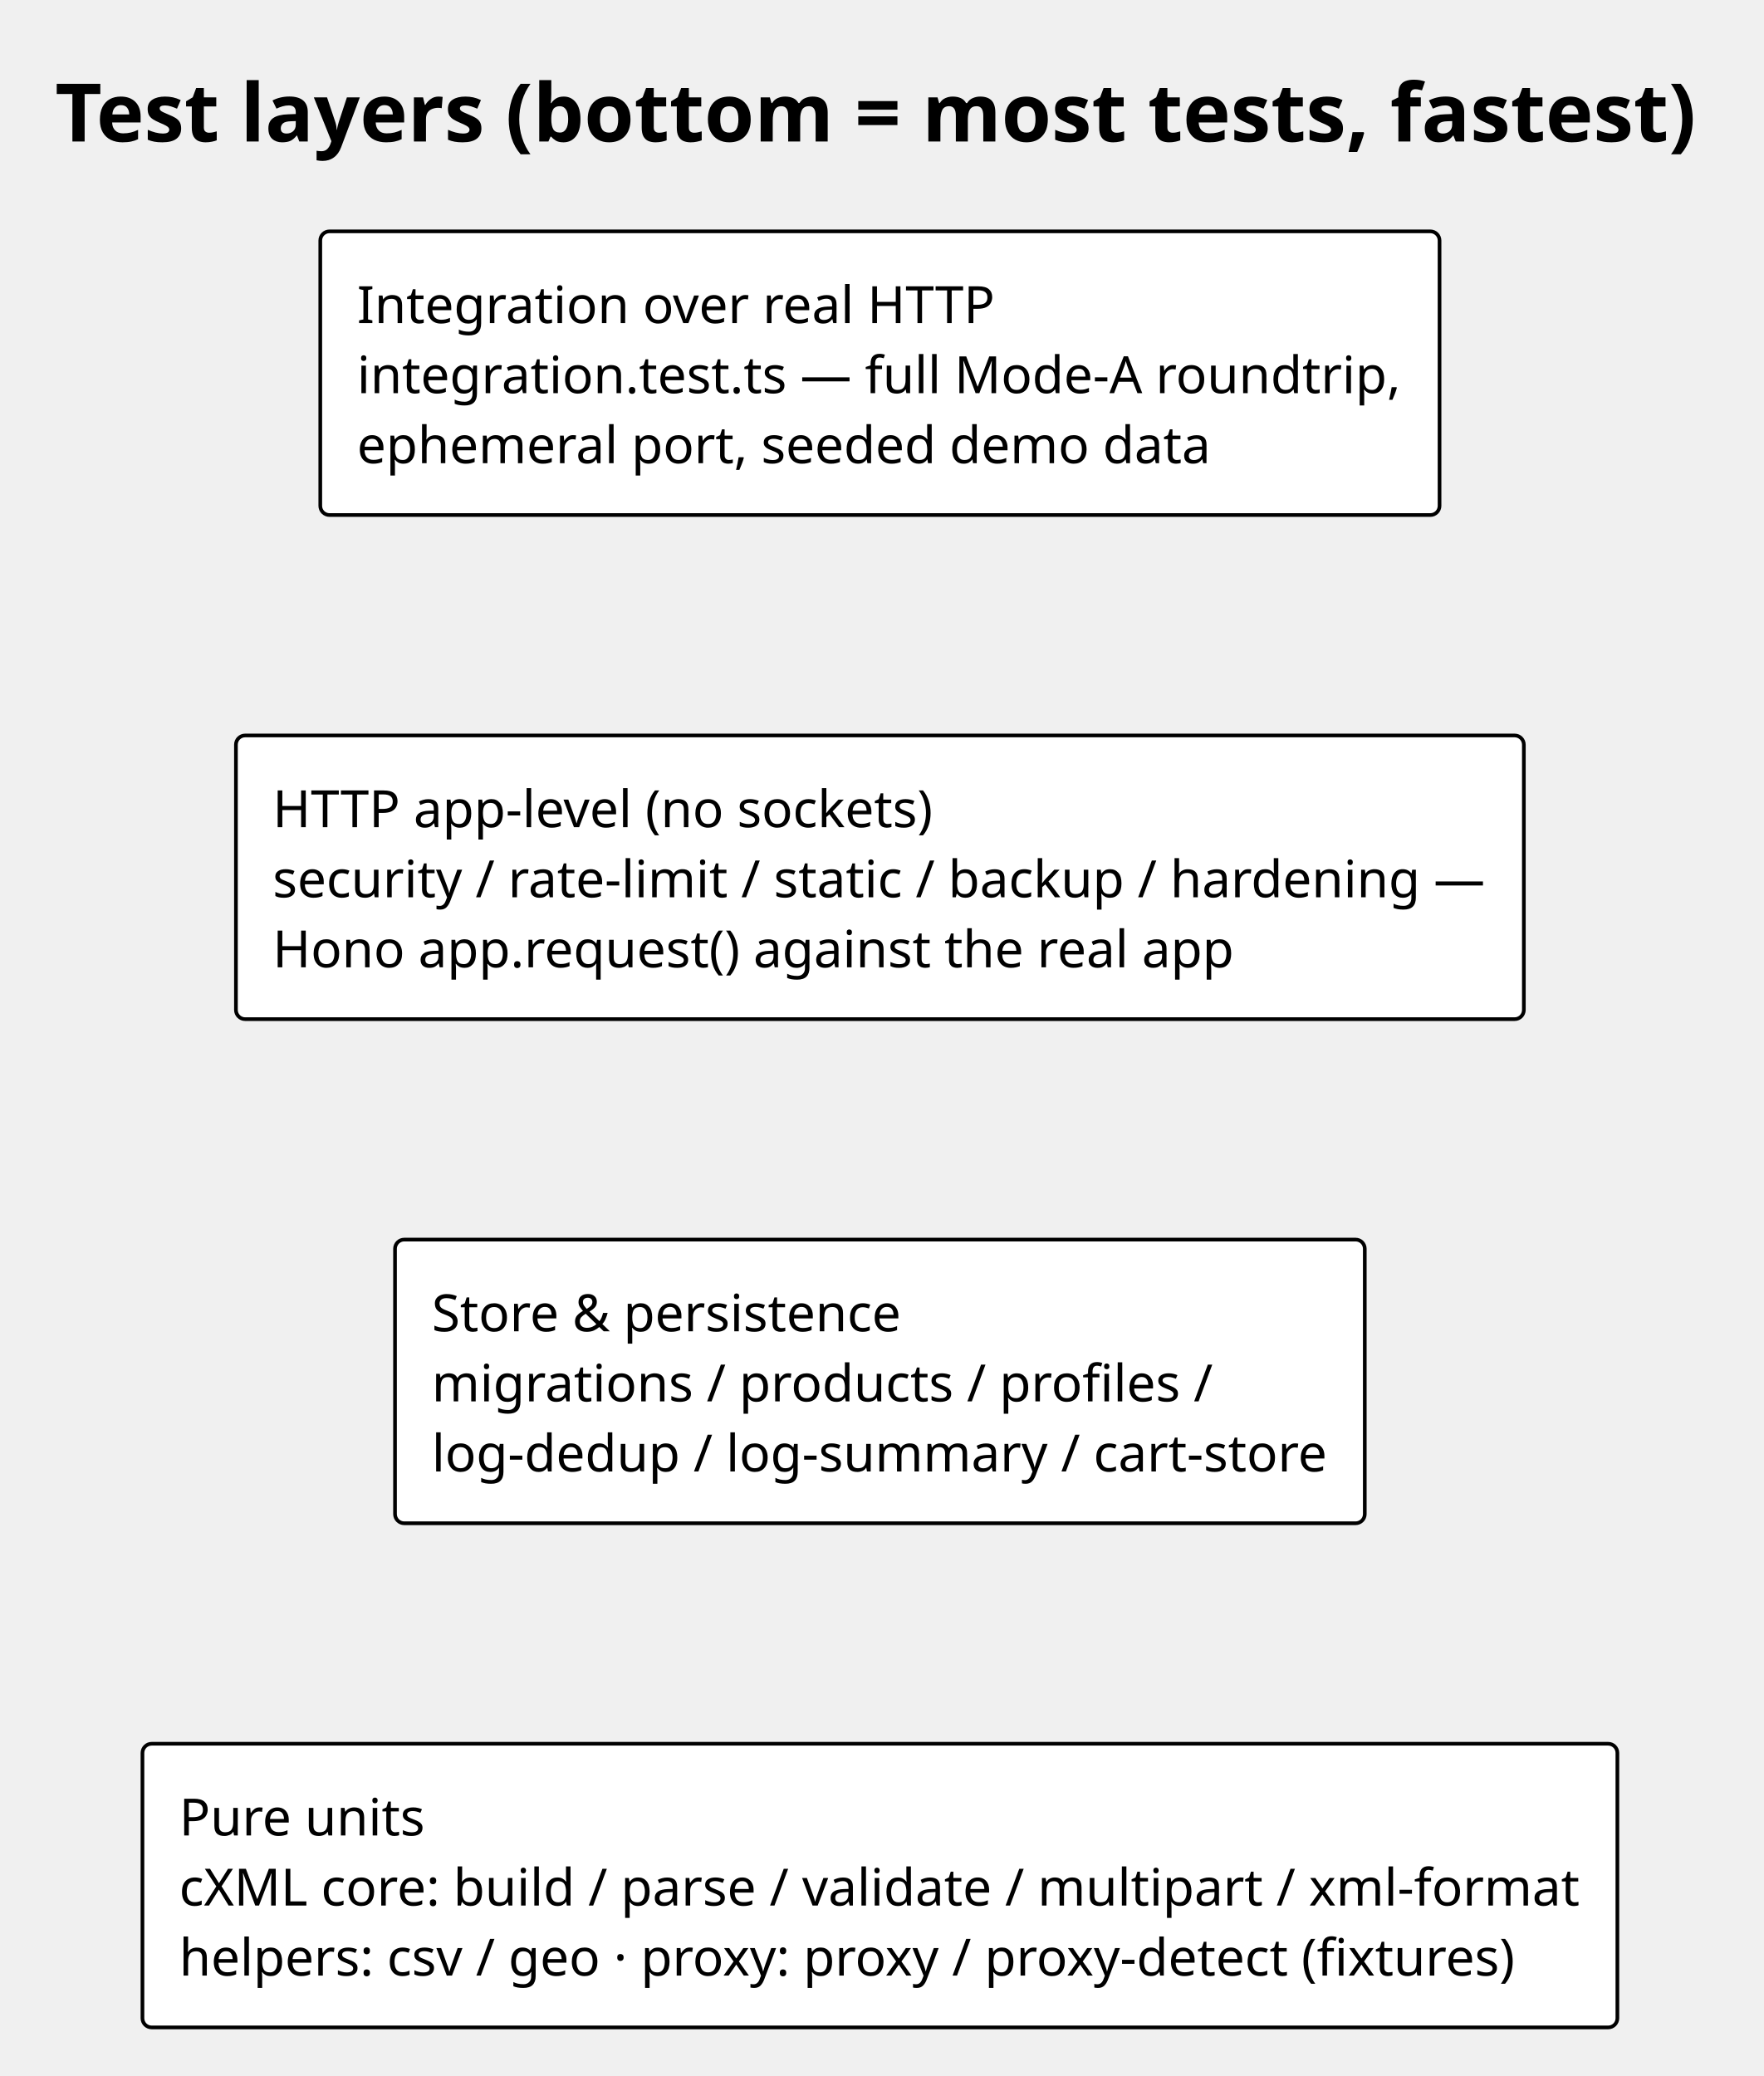
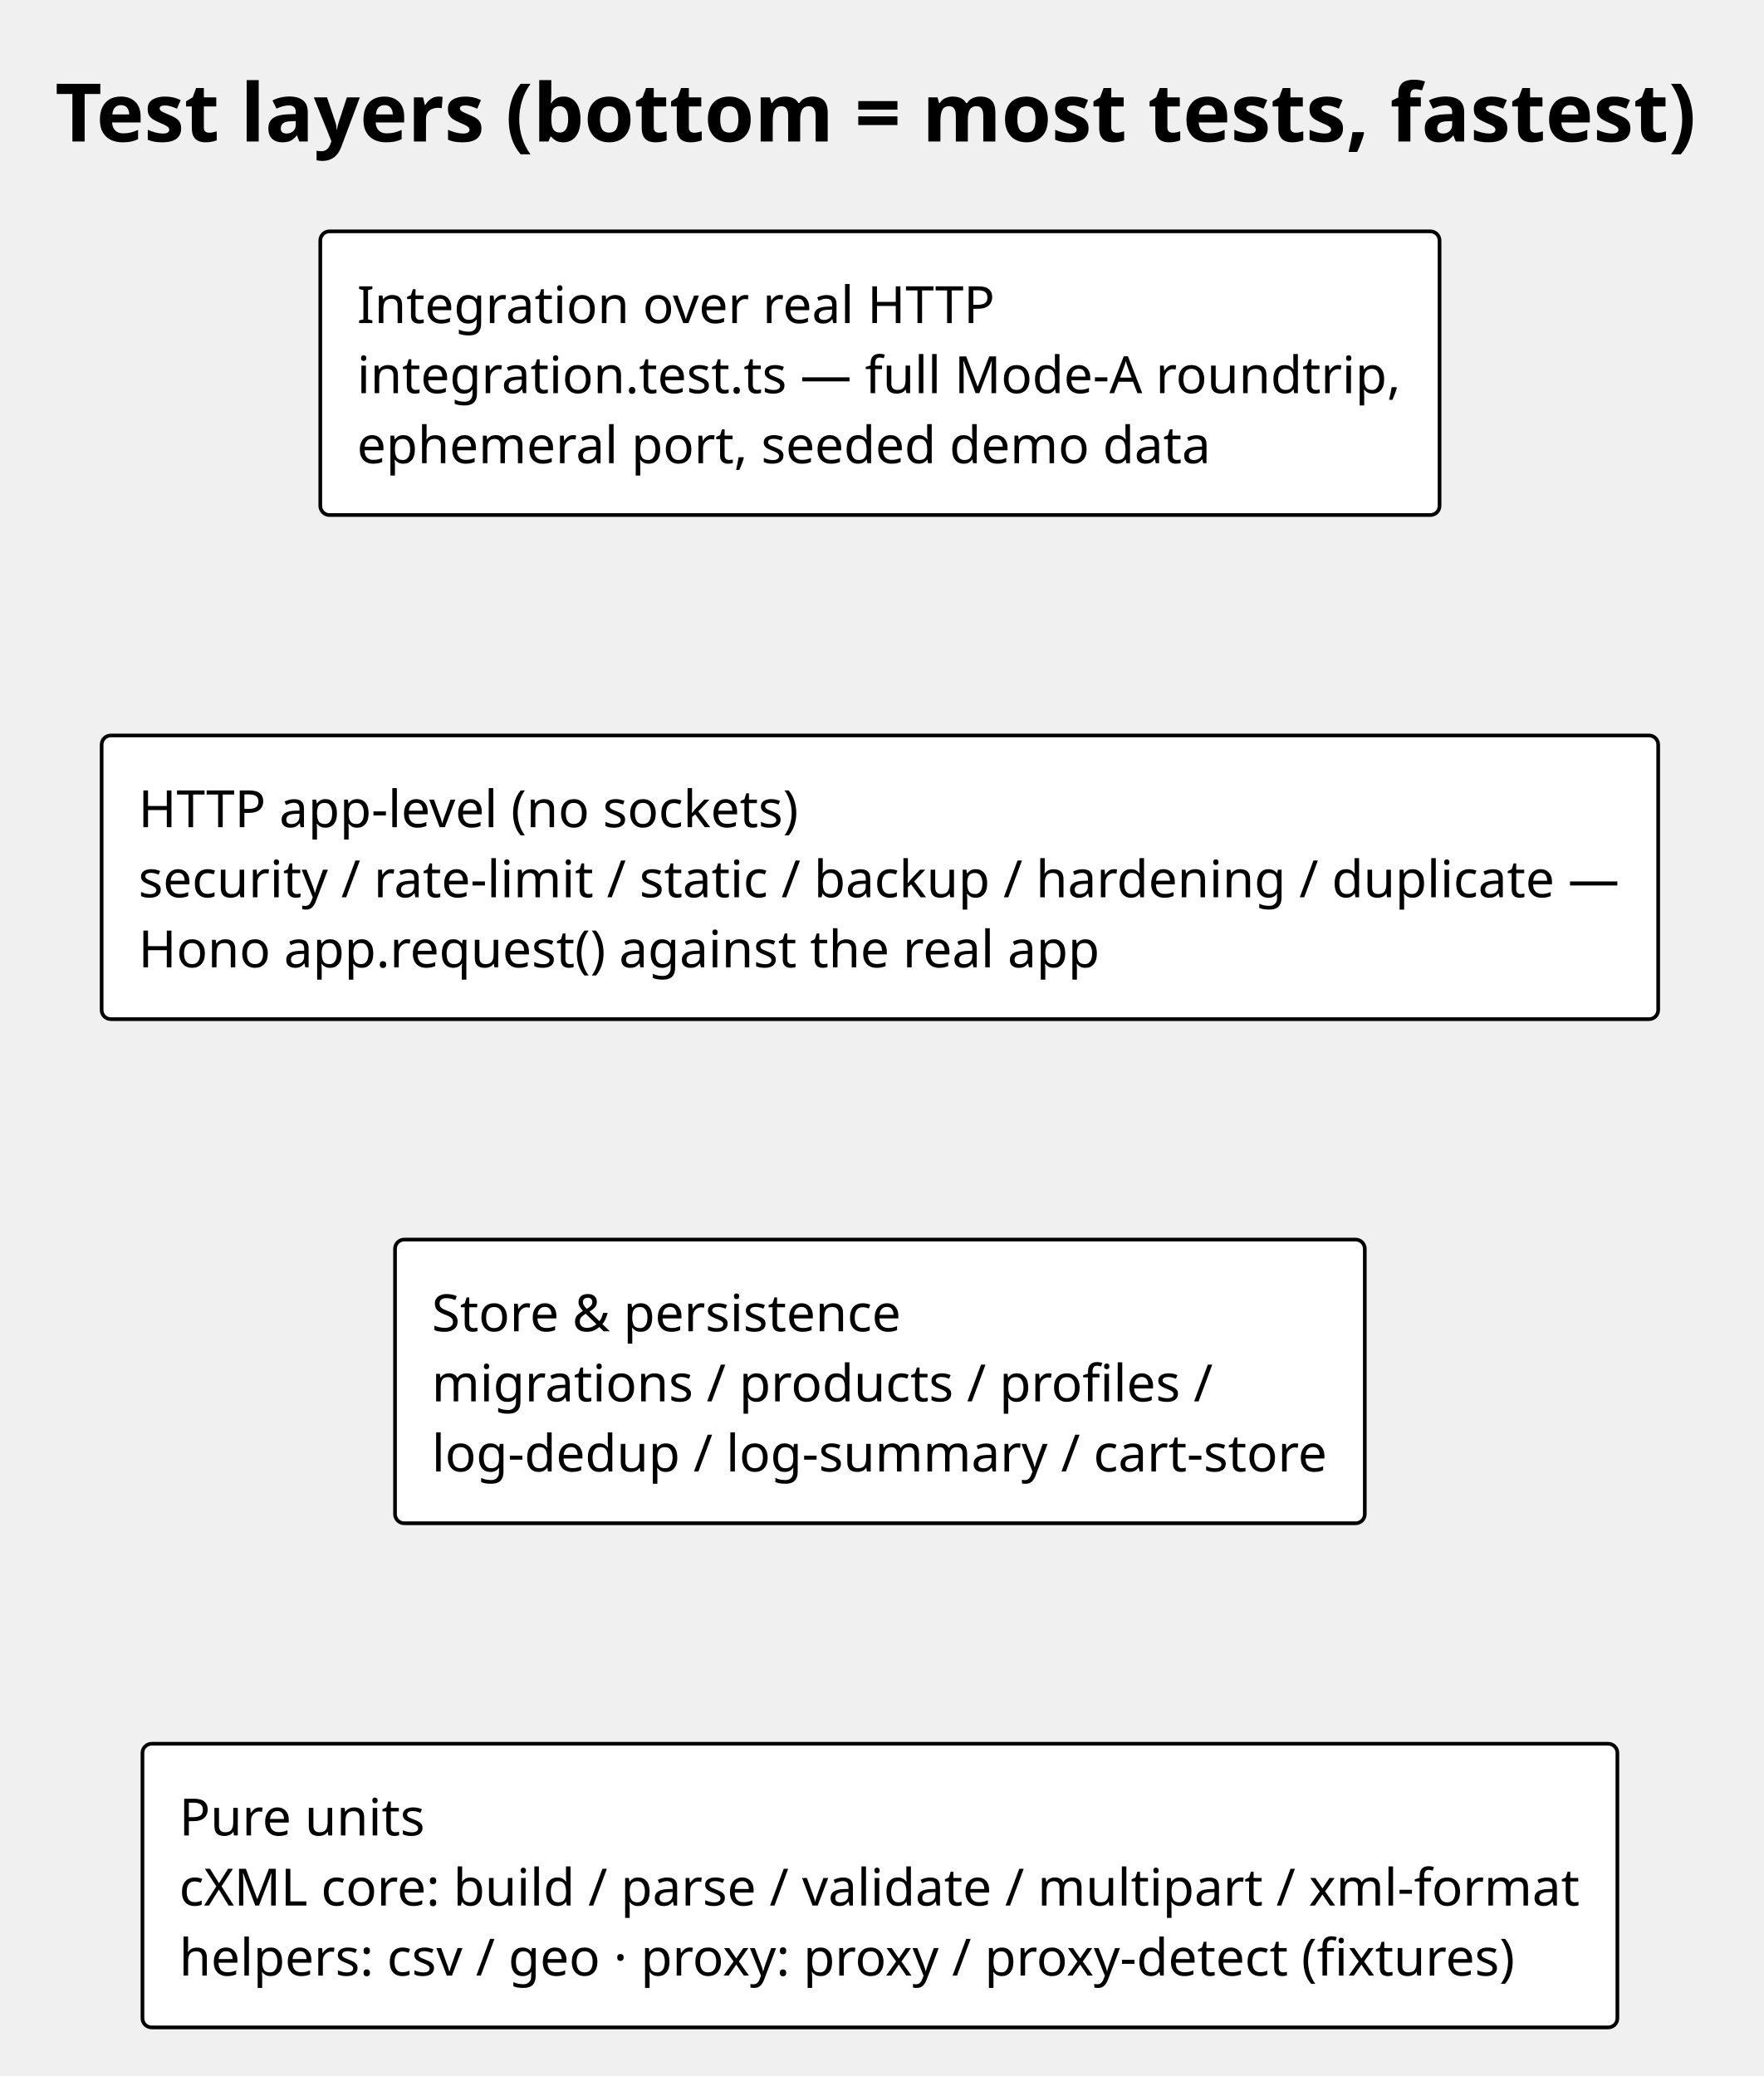
<svg xmlns="http://www.w3.org/2000/svg" version="1.1" data-diagram-type="DESCRIPTION" viewBox="0 0 480 565" zoomAndPan="magnify" preserveAspectRatio="xMidYMid meet" contentStyleType="text/css" width="480" height="565">
  <defs />
  <g font-family="sans-serif" lengthAdjust="spacing">
    <g class="title" data-source-line="2">
      <text x="15" y="38.518" fill="#000" font-size="22" textLength="448.89" font-weight="700" font-family="Verdana">Test layers (bottom = most tests, fastest)</text>
    </g>
    <g class="entity" data-qualified-name="L4" id="ent0001" data-source-line="4">
-       <rect x="87.155" y="62.964" width="304.577" height="77.204" fill="#FFF" style="stroke:#000;stroke-width:1;" rx="2.5" ry="2.5" />
-       <text x="97.155" y="87.93" fill="#000" font-size="14" textLength="174.117" font-family="Verdana">Integration over real HTTP</text>
-       <text x="97.155" y="106.998" fill="#000" font-size="14" textLength="284.577" font-family="Verdana">integration.test.ts — full Mode-A roundtrip,</text>
-       <text x="97.155" y="126.066" fill="#000" font-size="14" textLength="232.567" font-family="Verdana">ephemeral port, seeded demo data</text>
+       <rect x="87.157" y="62.964" width="304.577" height="77.204" fill="#FFF" style="stroke:#000;stroke-width:1;" rx="2.5" ry="2.5" />
+       <text x="97.157" y="87.93" fill="#000" font-size="14" textLength="174.117" font-family="Verdana">Integration over real HTTP</text>
+       <text x="97.157" y="106.998" fill="#000" font-size="14" textLength="284.577" font-family="Verdana">integration.test.ts — full Mode-A roundtrip,</text>
+       <text x="97.157" y="126.066" fill="#000" font-size="14" textLength="232.567" font-family="Verdana">ephemeral port, seeded demo data</text>
    </g>
    <g class="entity" data-qualified-name="L3" id="ent0002" data-source-line="5">
-       <rect x="64.205" y="200.164" width="350.469" height="77.204" fill="#FFF" style="stroke:#000;stroke-width:1;" rx="2.5" ry="2.5" />
-       <text x="74.205" y="225.13" fill="#000" font-size="14" textLength="179.591" font-family="Verdana">HTTP app-level (no sockets)</text>
-       <text x="74.205" y="244.198" fill="#000" font-size="14" textLength="330.469" font-family="Verdana">security / rate-limit / static / backup / hardening —</text>
-       <text x="74.205" y="263.266" fill="#000" font-size="14" textLength="262.149" font-family="Verdana">Hono app.request() against the real app</text>
+       <rect x="27.657" y="200.164" width="423.576" height="77.204" fill="#FFF" style="stroke:#000;stroke-width:1;" rx="2.5" ry="2.5" />
+       <text x="37.657" y="225.13" fill="#000" font-size="14" textLength="179.591" font-family="Verdana">HTTP app-level (no sockets)</text>
+       <text x="37.657" y="244.198" fill="#000" font-size="14" textLength="403.576" font-family="Verdana">security / rate-limit / static / backup / hardening / duplicate —</text>
+       <text x="37.657" y="263.266" fill="#000" font-size="14" textLength="262.149" font-family="Verdana">Hono app.request() against the real app</text>
    </g>
    <g class="entity" data-qualified-name="L2" id="ent0003" data-source-line="6">
-       <rect x="107.495" y="337.364" width="263.893" height="77.204" fill="#FFF" style="stroke:#000;stroke-width:1;" rx="2.5" ry="2.5" />
-       <text x="117.495" y="362.33" fill="#000" font-size="14" textLength="127.946" font-family="Verdana">Store &amp; persistence</text>
-       <text x="117.495" y="381.398" fill="#000" font-size="14" textLength="213.373" font-family="Verdana">migrations / products / profiles /</text>
-       <text x="117.495" y="400.466" fill="#000" font-size="14" textLength="243.893" font-family="Verdana">log-dedup / log-summary / cart-store</text>
+       <rect x="107.497" y="337.364" width="263.893" height="77.204" fill="#FFF" style="stroke:#000;stroke-width:1;" rx="2.5" ry="2.5" />
+       <text x="117.497" y="362.33" fill="#000" font-size="14" textLength="127.946" font-family="Verdana">Store &amp; persistence</text>
+       <text x="117.497" y="381.398" fill="#000" font-size="14" textLength="213.373" font-family="Verdana">migrations / products / profiles /</text>
+       <text x="117.497" y="400.466" fill="#000" font-size="14" textLength="243.893" font-family="Verdana">log-dedup / log-summary / cart-store</text>
    </g>
    <g class="entity" data-qualified-name="L1" id="ent0004" data-source-line="7">
-       <rect x="38.765" y="474.574" width="401.359" height="77.204" fill="#FFF" style="stroke:#000;stroke-width:1;" rx="2.5" ry="2.5" />
-       <text x="48.765" y="499.54" fill="#000" font-size="14" textLength="67.116" font-family="Verdana">Pure units</text>
-       <text x="48.765" y="518.608" fill="#000" font-size="14" textLength="381.359" font-family="Verdana">cXML core: build / parse / validate / multipart / xml-format</text>
-       <text x="48.765" y="537.676" fill="#000" font-size="14" textLength="365.385" font-family="Verdana">helpers: csv / geo · proxy: proxy / proxy-detect (fixtures)</text>
+       <rect x="38.767" y="474.574" width="401.359" height="77.204" fill="#FFF" style="stroke:#000;stroke-width:1;" rx="2.5" ry="2.5" />
+       <text x="48.767" y="499.54" fill="#000" font-size="14" textLength="67.116" font-family="Verdana">Pure units</text>
+       <text x="48.767" y="518.608" fill="#000" font-size="14" textLength="381.359" font-family="Verdana">cXML core: build / parse / validate / multipart / xml-format</text>
+       <text x="48.767" y="537.676" fill="#000" font-size="14" textLength="365.385" font-family="Verdana">helpers: csv / geo · proxy: proxy / proxy-detect (fixtures)</text>
    </g>
  </g>
</svg>
